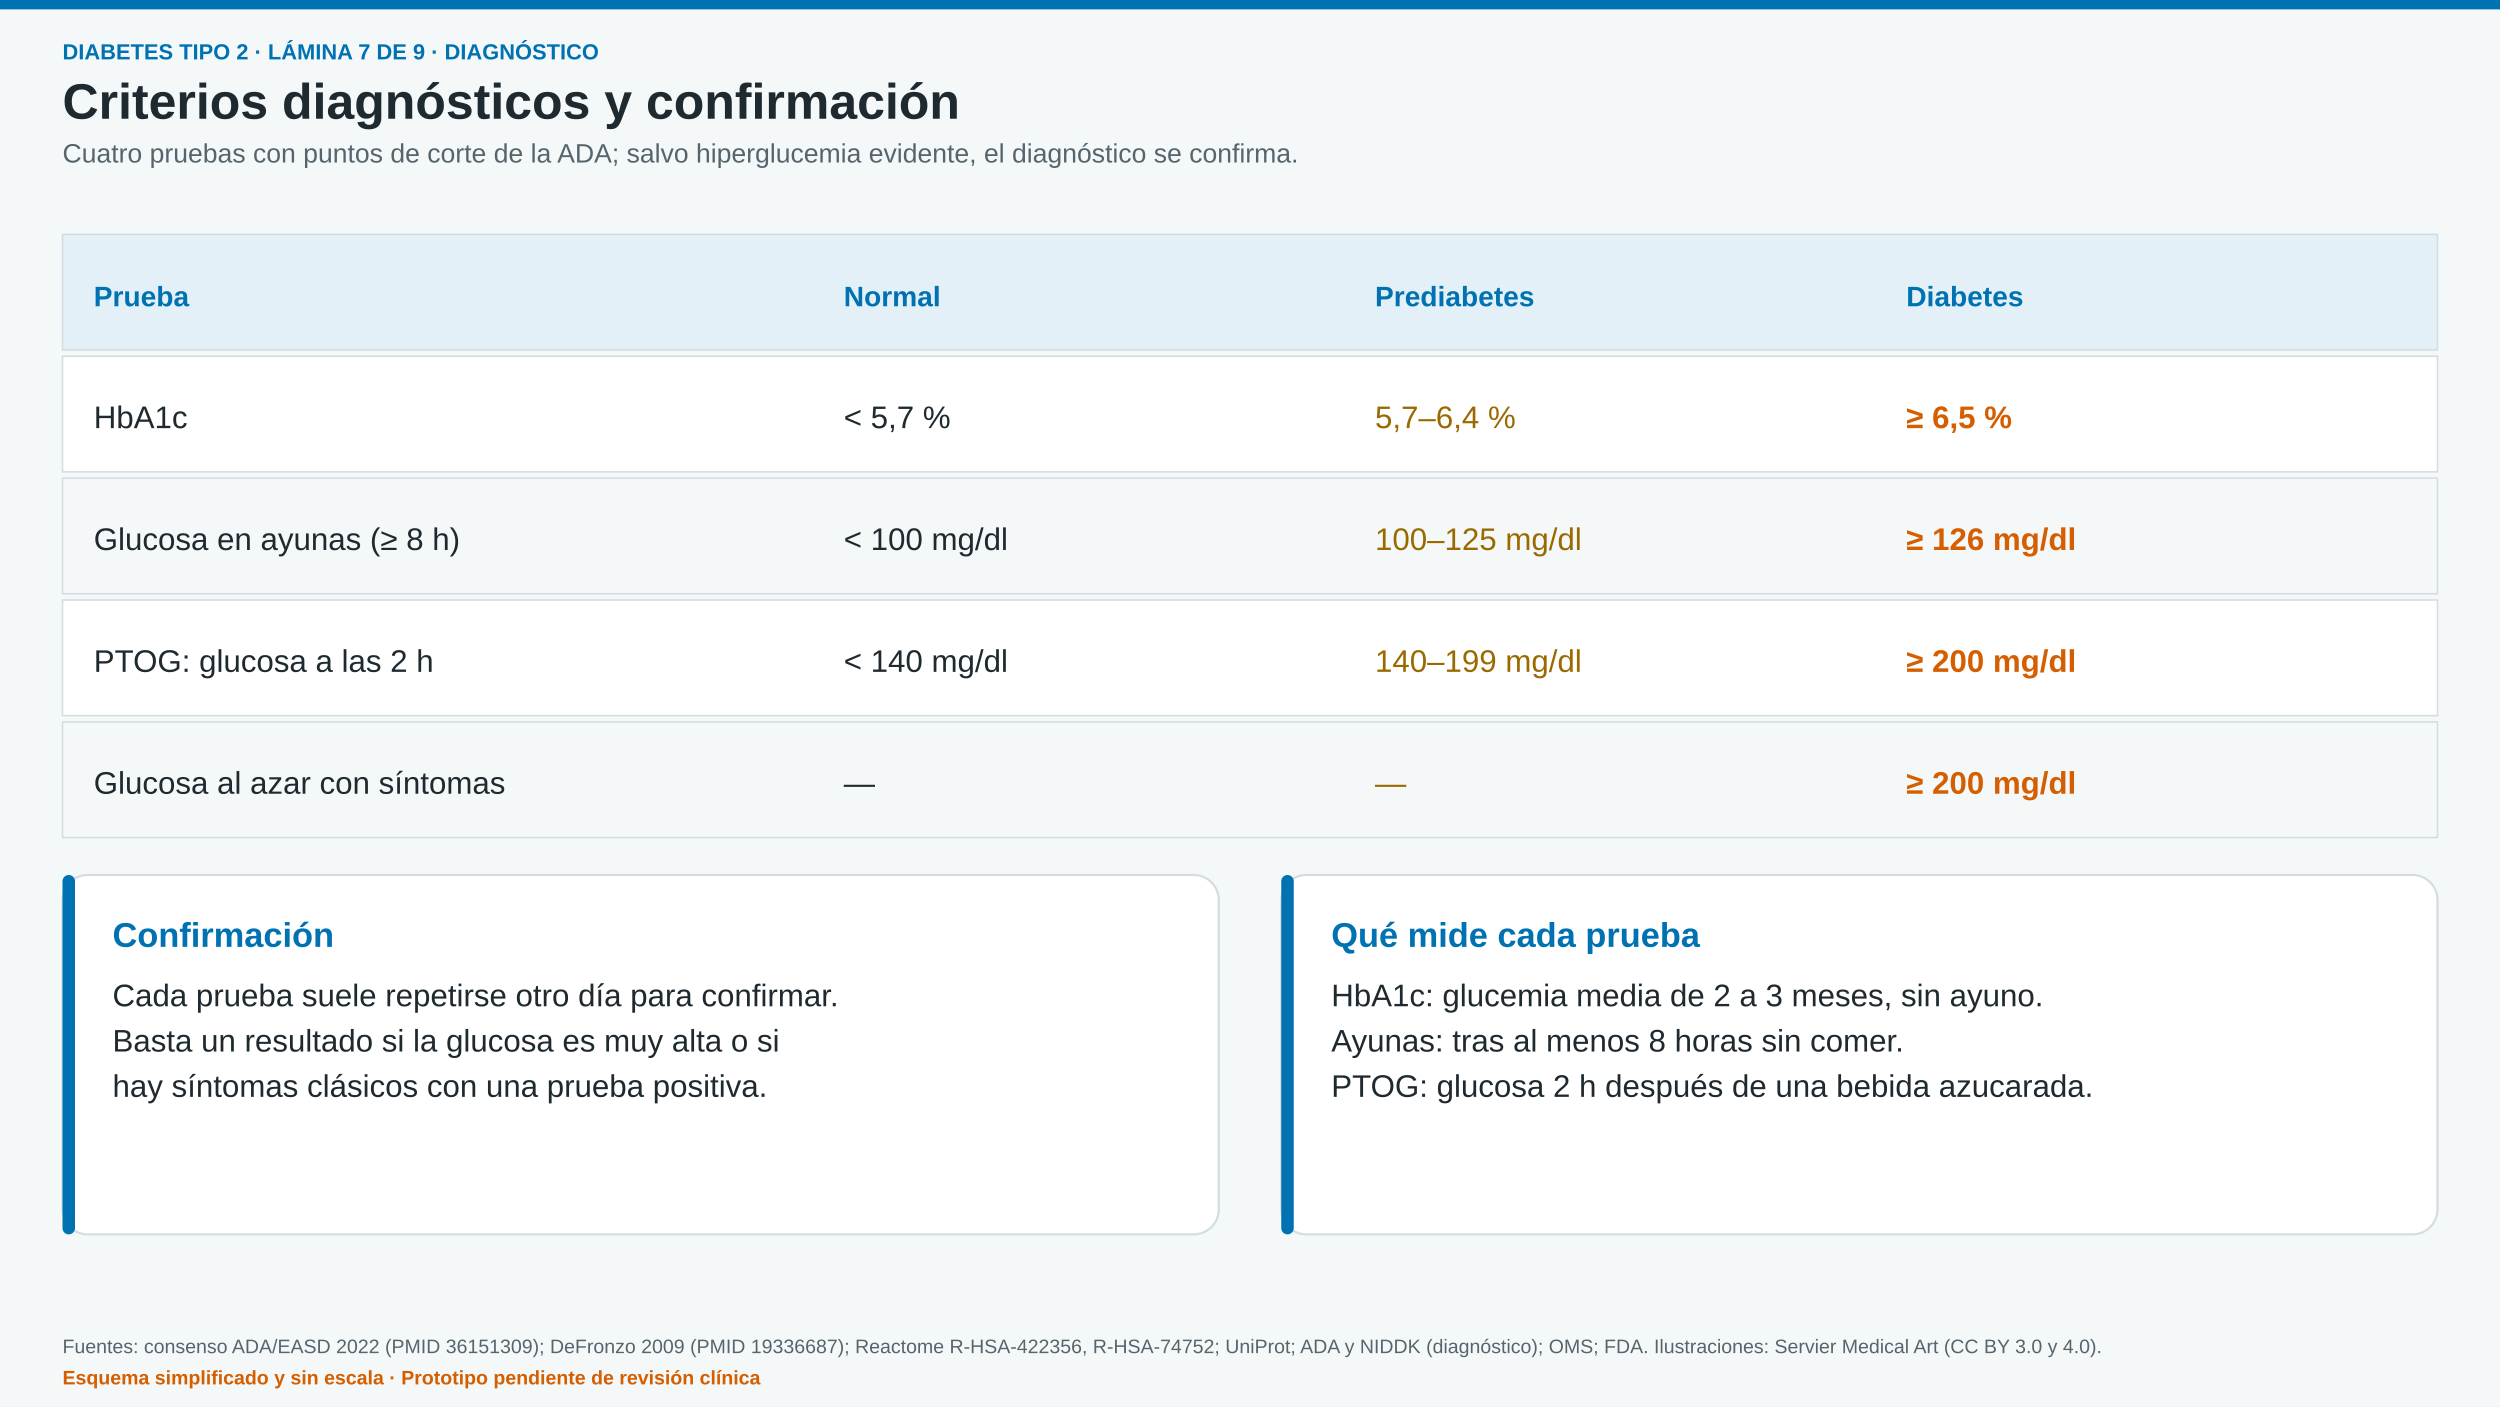
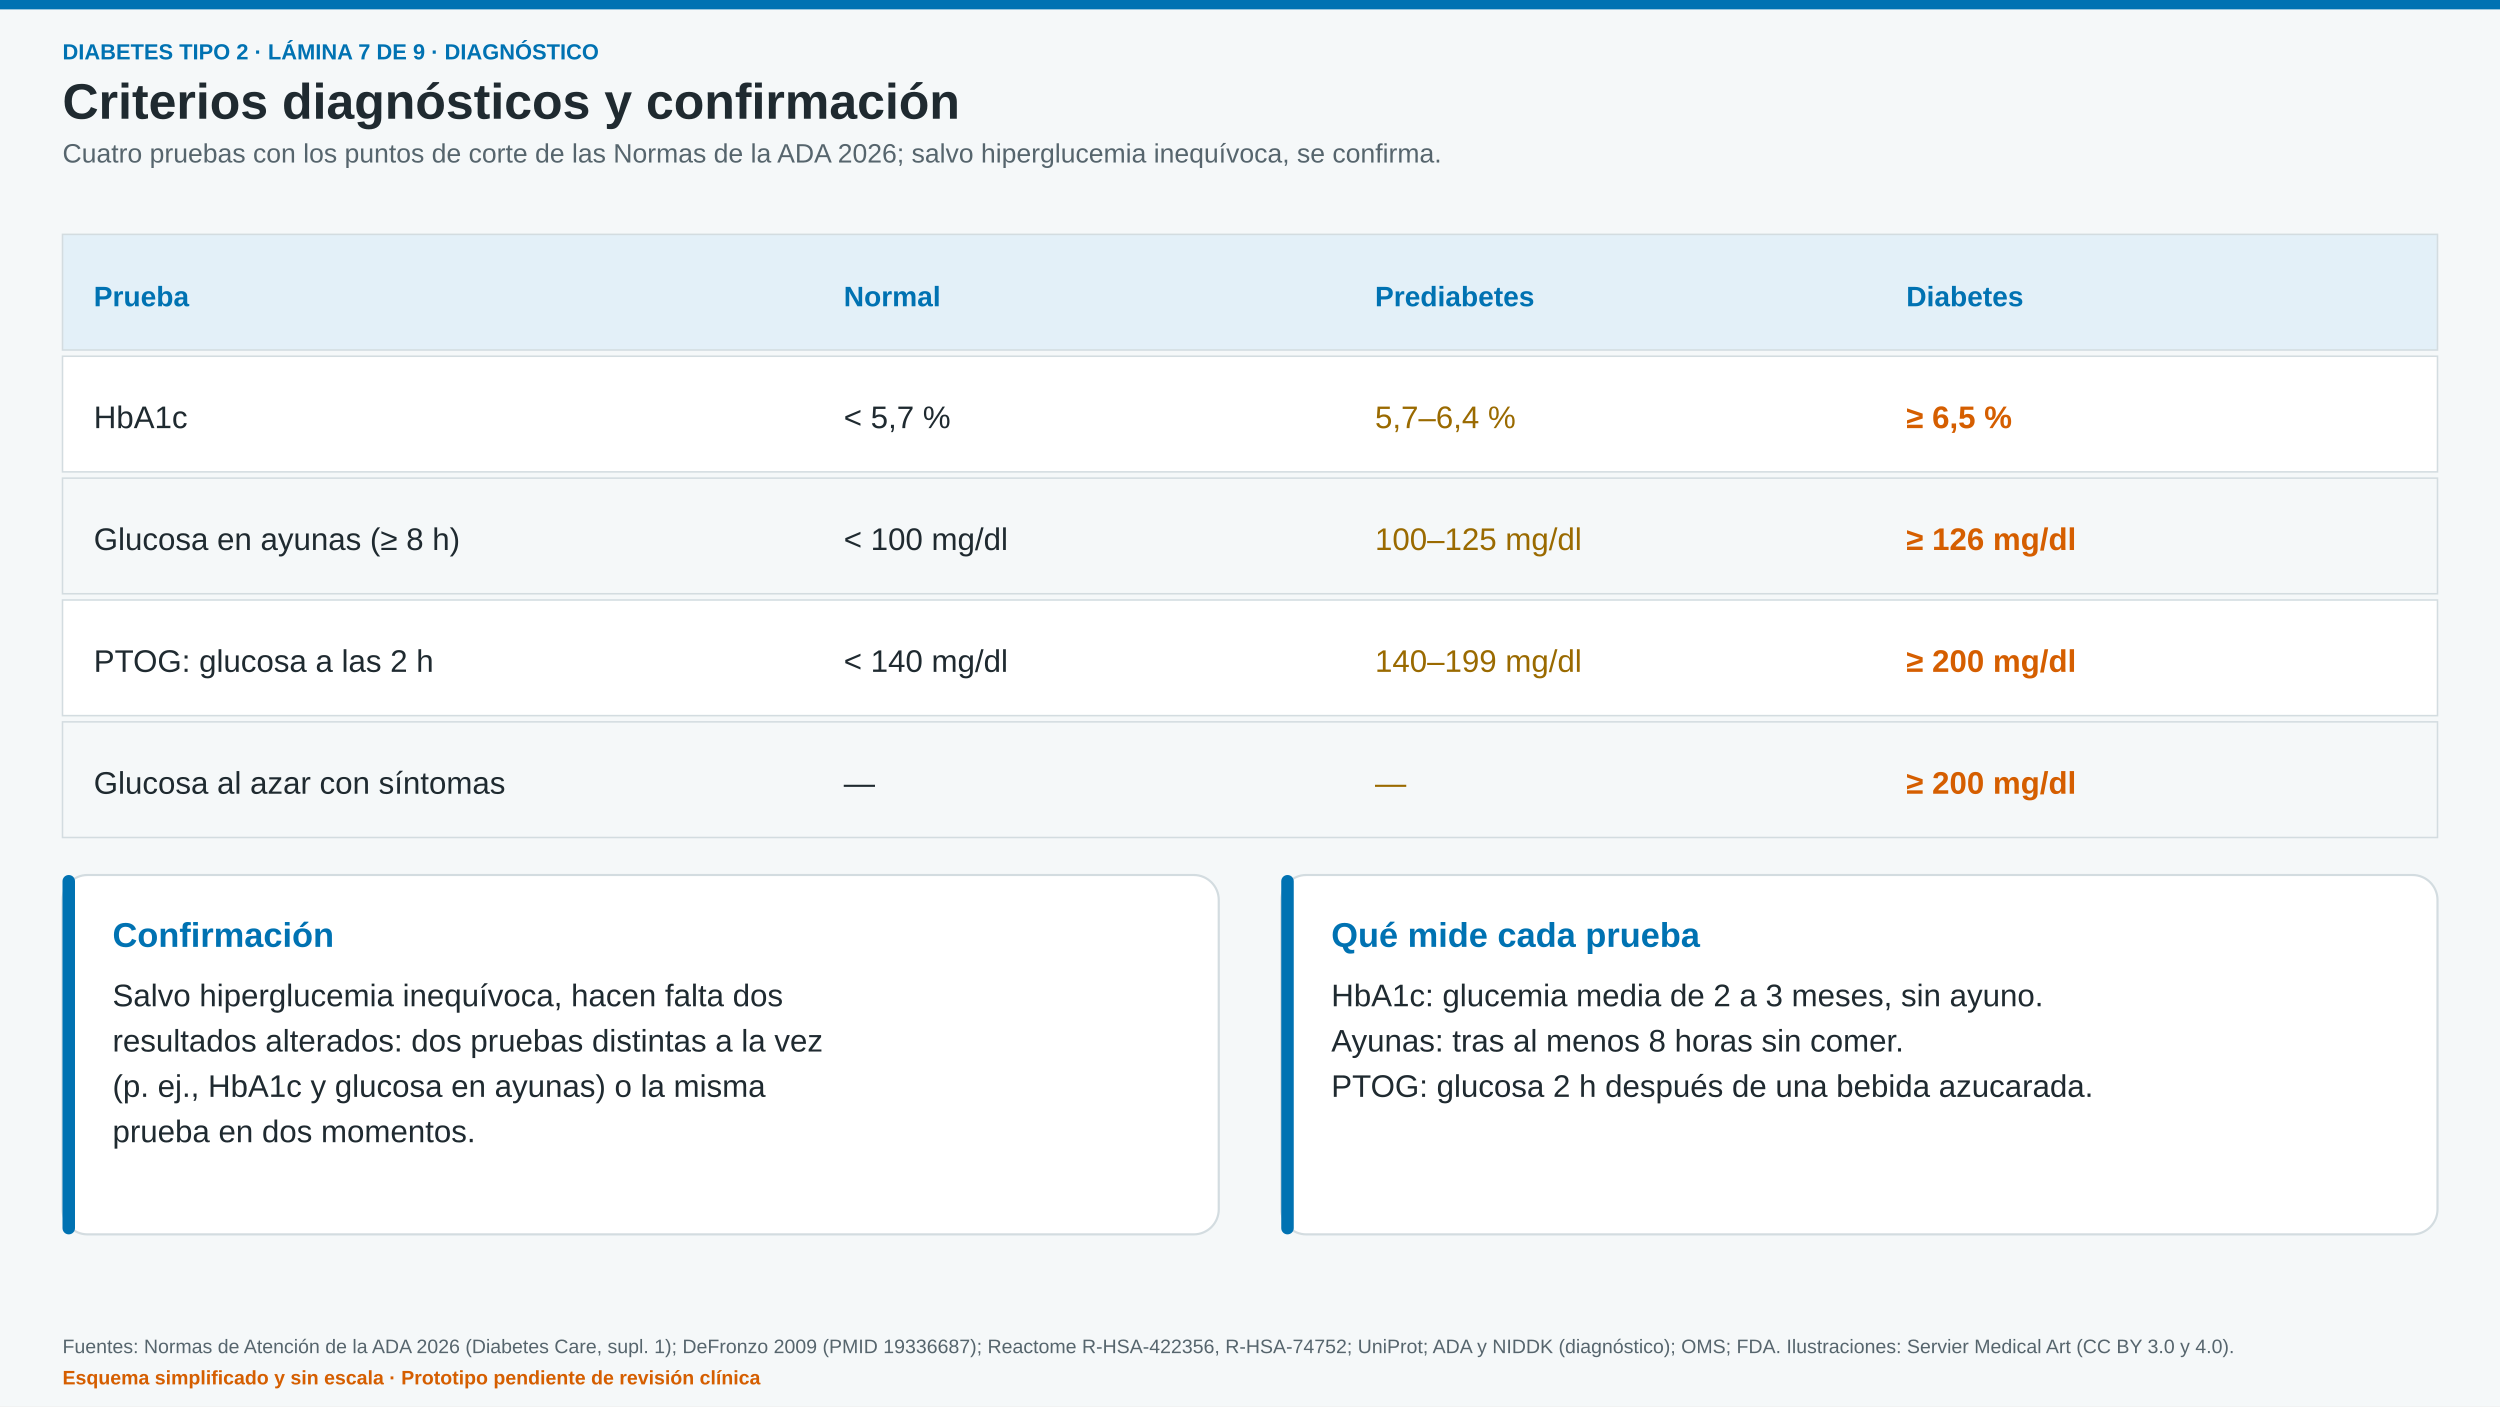
<svg xmlns="http://www.w3.org/2000/svg" viewBox="0 0 1600 900" width="1600" height="900" role="img" aria-labelledby="titulo desc">
  <defs>
    <marker id="flecha" viewBox="0 0 10 10" refX="9" refY="5" markerWidth="7" markerHeight="7" orient="auto-start-reverse">
      <path d="M0,0 L10,5 L0,10 z" fill="#3E4C55" />
    </marker>
    <marker id="flecha_bloqueada" viewBox="0 0 10 10" refX="9" refY="5" markerWidth="7" markerHeight="7" orient="auto-start-reverse">
      <path d="M0,0 L10,5 L0,10 z" fill="#D55E00" />
    </marker>
    <radialGradient id="g_citoplasma" cx="0.4" cy="0.35" r="0.75">
      <stop offset="0" stop-color="#F8FBFA" />
      <stop offset="1" stop-color="#E2EEEB" />
    </radialGradient>
    <radialGradient id="g_nucleoplasma" cx="0.4" cy="0.35" r="0.75">
      <stop offset="0" stop-color="#F3F6FC" />
      <stop offset="1" stop-color="#D8E0EF" />
    </radialGradient>
    <radialGradient id="g_receptor" cx="0.4" cy="0.35" r="0.75">
      <stop offset="0" stop-color="#E6F7F0" />
      <stop offset="1" stop-color="#97D2BC" />
    </radialGradient>
    <radialGradient id="g_ligando" cx="0.4" cy="0.35" r="0.75">
      <stop offset="0" stop-color="#FFD780" />
      <stop offset="1" stop-color="#D99400" />
    </radialGradient>
    <radialGradient id="g_farmaco" cx="0.4" cy="0.35" r="0.75">
      <stop offset="0" stop-color="#5AAEE0" />
      <stop offset="1" stop-color="#0067A3" />
    </radialGradient>
    <radialGradient id="g_enzima" cx="0.4" cy="0.35" r="0.75">
      <stop offset="0" stop-color="#F9E6EF" />
      <stop offset="1" stop-color="#D6A0BE" />
    </radialGradient>
    <radialGradient id="g_hsp" cx="0.4" cy="0.35" r="0.75">
      <stop offset="0" stop-color="#F2F4F5" />
      <stop offset="1" stop-color="#B8C1C7" />
    </radialGradient>
    <radialGradient id="g_coact" cx="0.4" cy="0.35" r="0.75">
      <stop offset="0" stop-color="#F1ECFA" />
      <stop offset="1" stop-color="#C3B4E4" />
    </radialGradient>
    <radialGradient id="g_pol" cx="0.4" cy="0.35" r="0.75">
      <stop offset="0" stop-color="#F5EEE4" />
      <stop offset="1" stop-color="#CFB896" />
    </radialGradient>
    <radialGradient id="g_mito" cx="0.4" cy="0.35" r="0.75">
      <stop offset="0" stop-color="#FCE9E0" />
      <stop offset="1" stop-color="#EBB59D" />
    </radialGradient>
    <radialGradient id="g_prot" cx="0.4" cy="0.35" r="0.75">
      <stop offset="0" stop-color="#FCF3E2" />
      <stop offset="1" stop-color="#E9C88E" />
    </radialGradient>
    <radialGradient id="g_ribo" cx="0.4" cy="0.35" r="0.75">
      <stop offset="0" stop-color="#A4AEB4" />
      <stop offset="1" stop-color="#5F6A70" />
    </radialGradient>
    <radialGradient id="g_nucleolo" cx="0.4" cy="0.35" r="0.75">
      <stop offset="0" stop-color="#C9D1E6" />
      <stop offset="1" stop-color="#9DA9C9" />
    </radialGradient>
    <radialGradient id="g_organo" cx="0.4" cy="0.35" r="0.75">
      <stop offset="0" stop-color="#FFFFFF" />
      <stop offset="1" stop-color="#E6ECEF" />
    </radialGradient>
  </defs>
  <rect width="1600" height="900" fill="#F5F8F9" />
  <rect x="0" y="0" width="1600" height="6" fill="#0072B2" />
  <text x="40.0" y="38.0" font-family="Arial, 'Liberation Sans', Helvetica, sans-serif" font-size="14" font-weight="bold" fill="#0072B2" text-anchor="start">
    <tspan x="40.0" dy="0.0">DIABETES TIPO 2 · LÁMINA 7 DE 9 · DIAGNÓSTICO</tspan>
  </text>
  <text x="40.0" y="76.0" font-family="Arial, 'Liberation Sans', Helvetica, sans-serif" font-size="32" font-weight="bold" fill="#1F2A30" text-anchor="start">
    <tspan x="40.0" dy="0.0">Criterios diagnósticos y confirmación</tspan>
  </text>
  <text x="40.0" y="104.0" font-family="Arial, 'Liberation Sans', Helvetica, sans-serif" font-size="17" font-weight="normal" fill="#56656D" text-anchor="start">
-     <tspan x="40.0" dy="0.0">Cuatro pruebas con puntos de corte de la ADA; salvo hiperglucemia evidente, el diagnóstico se confirma.</tspan>
+     <tspan x="40.0" dy="0.0">Cuatro pruebas con los puntos de corte de las Normas de la ADA 2026; salvo hiperglucemia inequívoca, se confirma.</tspan>
  </text>
  <rect x="40" y="150" width="1520" height="74" fill="#E3F0F8" stroke="#D3DCE0" />
  <text x="60.0" y="196.0" font-family="Arial, 'Liberation Sans', Helvetica, sans-serif" font-size="18" font-weight="bold" fill="#0072B2" text-anchor="start">
    <tspan x="60.0" dy="0.0">Prueba</tspan>
  </text>
  <text x="540.0" y="196.0" font-family="Arial, 'Liberation Sans', Helvetica, sans-serif" font-size="18" font-weight="bold" fill="#0072B2" text-anchor="start">
    <tspan x="540.0" dy="0.0">Normal</tspan>
  </text>
  <text x="880.0" y="196.0" font-family="Arial, 'Liberation Sans', Helvetica, sans-serif" font-size="18" font-weight="bold" fill="#0072B2" text-anchor="start">
    <tspan x="880.0" dy="0.0">Prediabetes</tspan>
  </text>
  <text x="1220.0" y="196.0" font-family="Arial, 'Liberation Sans', Helvetica, sans-serif" font-size="18" font-weight="bold" fill="#0072B2" text-anchor="start">
    <tspan x="1220.0" dy="0.0">Diabetes</tspan>
  </text>
  <rect x="40" y="228" width="1520" height="74" fill="#FFFFFF" stroke="#D3DCE0" />
  <text x="60.0" y="274.0" font-family="Arial, 'Liberation Sans', Helvetica, sans-serif" font-size="20" font-weight="normal" fill="#1F2A30" text-anchor="start">
    <tspan x="60.0" dy="0.0">HbA1c</tspan>
  </text>
  <text x="540.0" y="274.0" font-family="Arial, 'Liberation Sans', Helvetica, sans-serif" font-size="20" font-weight="normal" fill="#1F2A30" text-anchor="start">
    <tspan x="540.0" dy="0.0">&lt; 5,7 %</tspan>
  </text>
  <text x="880.0" y="274.0" font-family="Arial, 'Liberation Sans', Helvetica, sans-serif" font-size="20" font-weight="normal" fill="#9A6A00" text-anchor="start">
    <tspan x="880.0" dy="0.0">5,7–6,4 %</tspan>
  </text>
  <text x="1220.0" y="274.0" font-family="Arial, 'Liberation Sans', Helvetica, sans-serif" font-size="20" font-weight="bold" fill="#D55E00" text-anchor="start">
    <tspan x="1220.0" dy="0.0">≥ 6,5 %</tspan>
  </text>
  <rect x="40" y="306" width="1520" height="74" fill="#F5F8F9" stroke="#D3DCE0" />
  <text x="60.0" y="352.0" font-family="Arial, 'Liberation Sans', Helvetica, sans-serif" font-size="20" font-weight="normal" fill="#1F2A30" text-anchor="start">
    <tspan x="60.0" dy="0.0">Glucosa en ayunas (≥ 8 h)</tspan>
  </text>
  <text x="540.0" y="352.0" font-family="Arial, 'Liberation Sans', Helvetica, sans-serif" font-size="20" font-weight="normal" fill="#1F2A30" text-anchor="start">
    <tspan x="540.0" dy="0.0">&lt; 100 mg/dl</tspan>
  </text>
  <text x="880.0" y="352.0" font-family="Arial, 'Liberation Sans', Helvetica, sans-serif" font-size="20" font-weight="normal" fill="#9A6A00" text-anchor="start">
    <tspan x="880.0" dy="0.0">100–125 mg/dl</tspan>
  </text>
  <text x="1220.0" y="352.0" font-family="Arial, 'Liberation Sans', Helvetica, sans-serif" font-size="20" font-weight="bold" fill="#D55E00" text-anchor="start">
    <tspan x="1220.0" dy="0.0">≥ 126 mg/dl</tspan>
  </text>
  <rect x="40" y="384" width="1520" height="74" fill="#FFFFFF" stroke="#D3DCE0" />
  <text x="60.0" y="430.0" font-family="Arial, 'Liberation Sans', Helvetica, sans-serif" font-size="20" font-weight="normal" fill="#1F2A30" text-anchor="start">
    <tspan x="60.0" dy="0.0">PTOG: glucosa a las 2 h</tspan>
  </text>
  <text x="540.0" y="430.0" font-family="Arial, 'Liberation Sans', Helvetica, sans-serif" font-size="20" font-weight="normal" fill="#1F2A30" text-anchor="start">
    <tspan x="540.0" dy="0.0">&lt; 140 mg/dl</tspan>
  </text>
  <text x="880.0" y="430.0" font-family="Arial, 'Liberation Sans', Helvetica, sans-serif" font-size="20" font-weight="normal" fill="#9A6A00" text-anchor="start">
    <tspan x="880.0" dy="0.0">140–199 mg/dl</tspan>
  </text>
  <text x="1220.0" y="430.0" font-family="Arial, 'Liberation Sans', Helvetica, sans-serif" font-size="20" font-weight="bold" fill="#D55E00" text-anchor="start">
    <tspan x="1220.0" dy="0.0">≥ 200 mg/dl</tspan>
  </text>
  <rect x="40" y="462" width="1520" height="74" fill="#F5F8F9" stroke="#D3DCE0" />
  <text x="60.0" y="508.0" font-family="Arial, 'Liberation Sans', Helvetica, sans-serif" font-size="20" font-weight="normal" fill="#1F2A30" text-anchor="start">
    <tspan x="60.0" dy="0.0">Glucosa al azar con síntomas</tspan>
  </text>
  <text x="540.0" y="508.0" font-family="Arial, 'Liberation Sans', Helvetica, sans-serif" font-size="20" font-weight="normal" fill="#1F2A30" text-anchor="start">
    <tspan x="540.0" dy="0.0">—</tspan>
  </text>
  <text x="880.0" y="508.0" font-family="Arial, 'Liberation Sans', Helvetica, sans-serif" font-size="20" font-weight="normal" fill="#9A6A00" text-anchor="start">
    <tspan x="880.0" dy="0.0">—</tspan>
  </text>
  <text x="1220.0" y="508.0" font-family="Arial, 'Liberation Sans', Helvetica, sans-serif" font-size="20" font-weight="bold" fill="#D55E00" text-anchor="start">
    <tspan x="1220.0" dy="0.0">≥ 200 mg/dl</tspan>
  </text>
  <rect x="40" y="560" width="740" height="230" rx="16" fill="#FFFFFF" stroke="#D3DCE0" stroke-width="1.4" />
  <rect x="40" y="560" width="8" height="230" rx="4" fill="#0072B2" />
  <text x="72.0" y="606.0" font-family="Arial, 'Liberation Sans', Helvetica, sans-serif" font-size="22" font-weight="bold" fill="#0072B2" text-anchor="start">
    <tspan x="72.0" dy="0.0">Confirmación</tspan>
  </text>
  <text x="72.0" y="644.0" font-family="Arial, 'Liberation Sans', Helvetica, sans-serif" font-size="20" font-weight="normal" fill="#1F2A30" text-anchor="start">
-     <tspan x="72.0" dy="0.0">Cada prueba suele repetirse otro día para confirmar.</tspan>
-     <tspan x="72.0" dy="29.0">Basta un resultado si la glucosa es muy alta o si</tspan>
-     <tspan x="72.0" dy="29.0">hay síntomas clásicos con una prueba positiva.</tspan>
+     <tspan x="72.0" dy="0.0">Salvo hiperglucemia inequívoca, hacen falta dos</tspan>
+     <tspan x="72.0" dy="29.0">resultados alterados: dos pruebas distintas a la vez</tspan>
+     <tspan x="72.0" dy="29.0">(p. ej., HbA1c y glucosa en ayunas) o la misma</tspan>
+     <tspan x="72.0" dy="29.0">prueba en dos momentos.</tspan>
  </text>
  <rect x="820" y="560" width="740" height="230" rx="16" fill="#FFFFFF" stroke="#D3DCE0" stroke-width="1.4" />
  <rect x="820" y="560" width="8" height="230" rx="4" fill="#0072B2" />
  <text x="852.0" y="606.0" font-family="Arial, 'Liberation Sans', Helvetica, sans-serif" font-size="22" font-weight="bold" fill="#0072B2" text-anchor="start">
    <tspan x="852.0" dy="0.0">Qué mide cada prueba</tspan>
  </text>
  <text x="852.0" y="644.0" font-family="Arial, 'Liberation Sans', Helvetica, sans-serif" font-size="20" font-weight="normal" fill="#1F2A30" text-anchor="start">
    <tspan x="852.0" dy="0.0">HbA1c: glucemia media de 2 a 3 meses, sin ayuno.</tspan>
    <tspan x="852.0" dy="29.0">Ayunas: tras al menos 8 horas sin comer.</tspan>
    <tspan x="852.0" dy="29.0">PTOG: glucosa 2 h después de una bebida azucarada.</tspan>
  </text>
  <text x="40.0" y="866.0" font-family="Arial, 'Liberation Sans', Helvetica, sans-serif" font-size="12.5" font-weight="normal" fill="#56656D" text-anchor="start">
-     <tspan x="40.0" dy="0.0">Fuentes: consenso ADA/EASD 2022 (PMID 36151309); DeFronzo 2009 (PMID 19336687); Reactome R-HSA-422356, R-HSA-74752; UniProt; ADA y NIDDK (diagnóstico); OMS; FDA. Ilustraciones: Servier Medical Art (CC BY 3.0 y 4.0).</tspan>
+     <tspan x="40.0" dy="0.0">Fuentes: Normas de Atención de la ADA 2026 (Diabetes Care, supl. 1); DeFronzo 2009 (PMID 19336687); Reactome R-HSA-422356, R-HSA-74752; UniProt; ADA y NIDDK (diagnóstico); OMS; FDA. Ilustraciones: Servier Medical Art (CC BY 3.0 y 4.0).</tspan>
  </text>
  <text x="40.0" y="886.0" font-family="Arial, 'Liberation Sans', Helvetica, sans-serif" font-size="12.5" font-weight="bold" fill="#D55E00" text-anchor="start">
    <tspan x="40.0" dy="0.0">Esquema simplificado y sin escala · Prototipo pendiente de revisión clínica</tspan>
  </text>
</svg>
